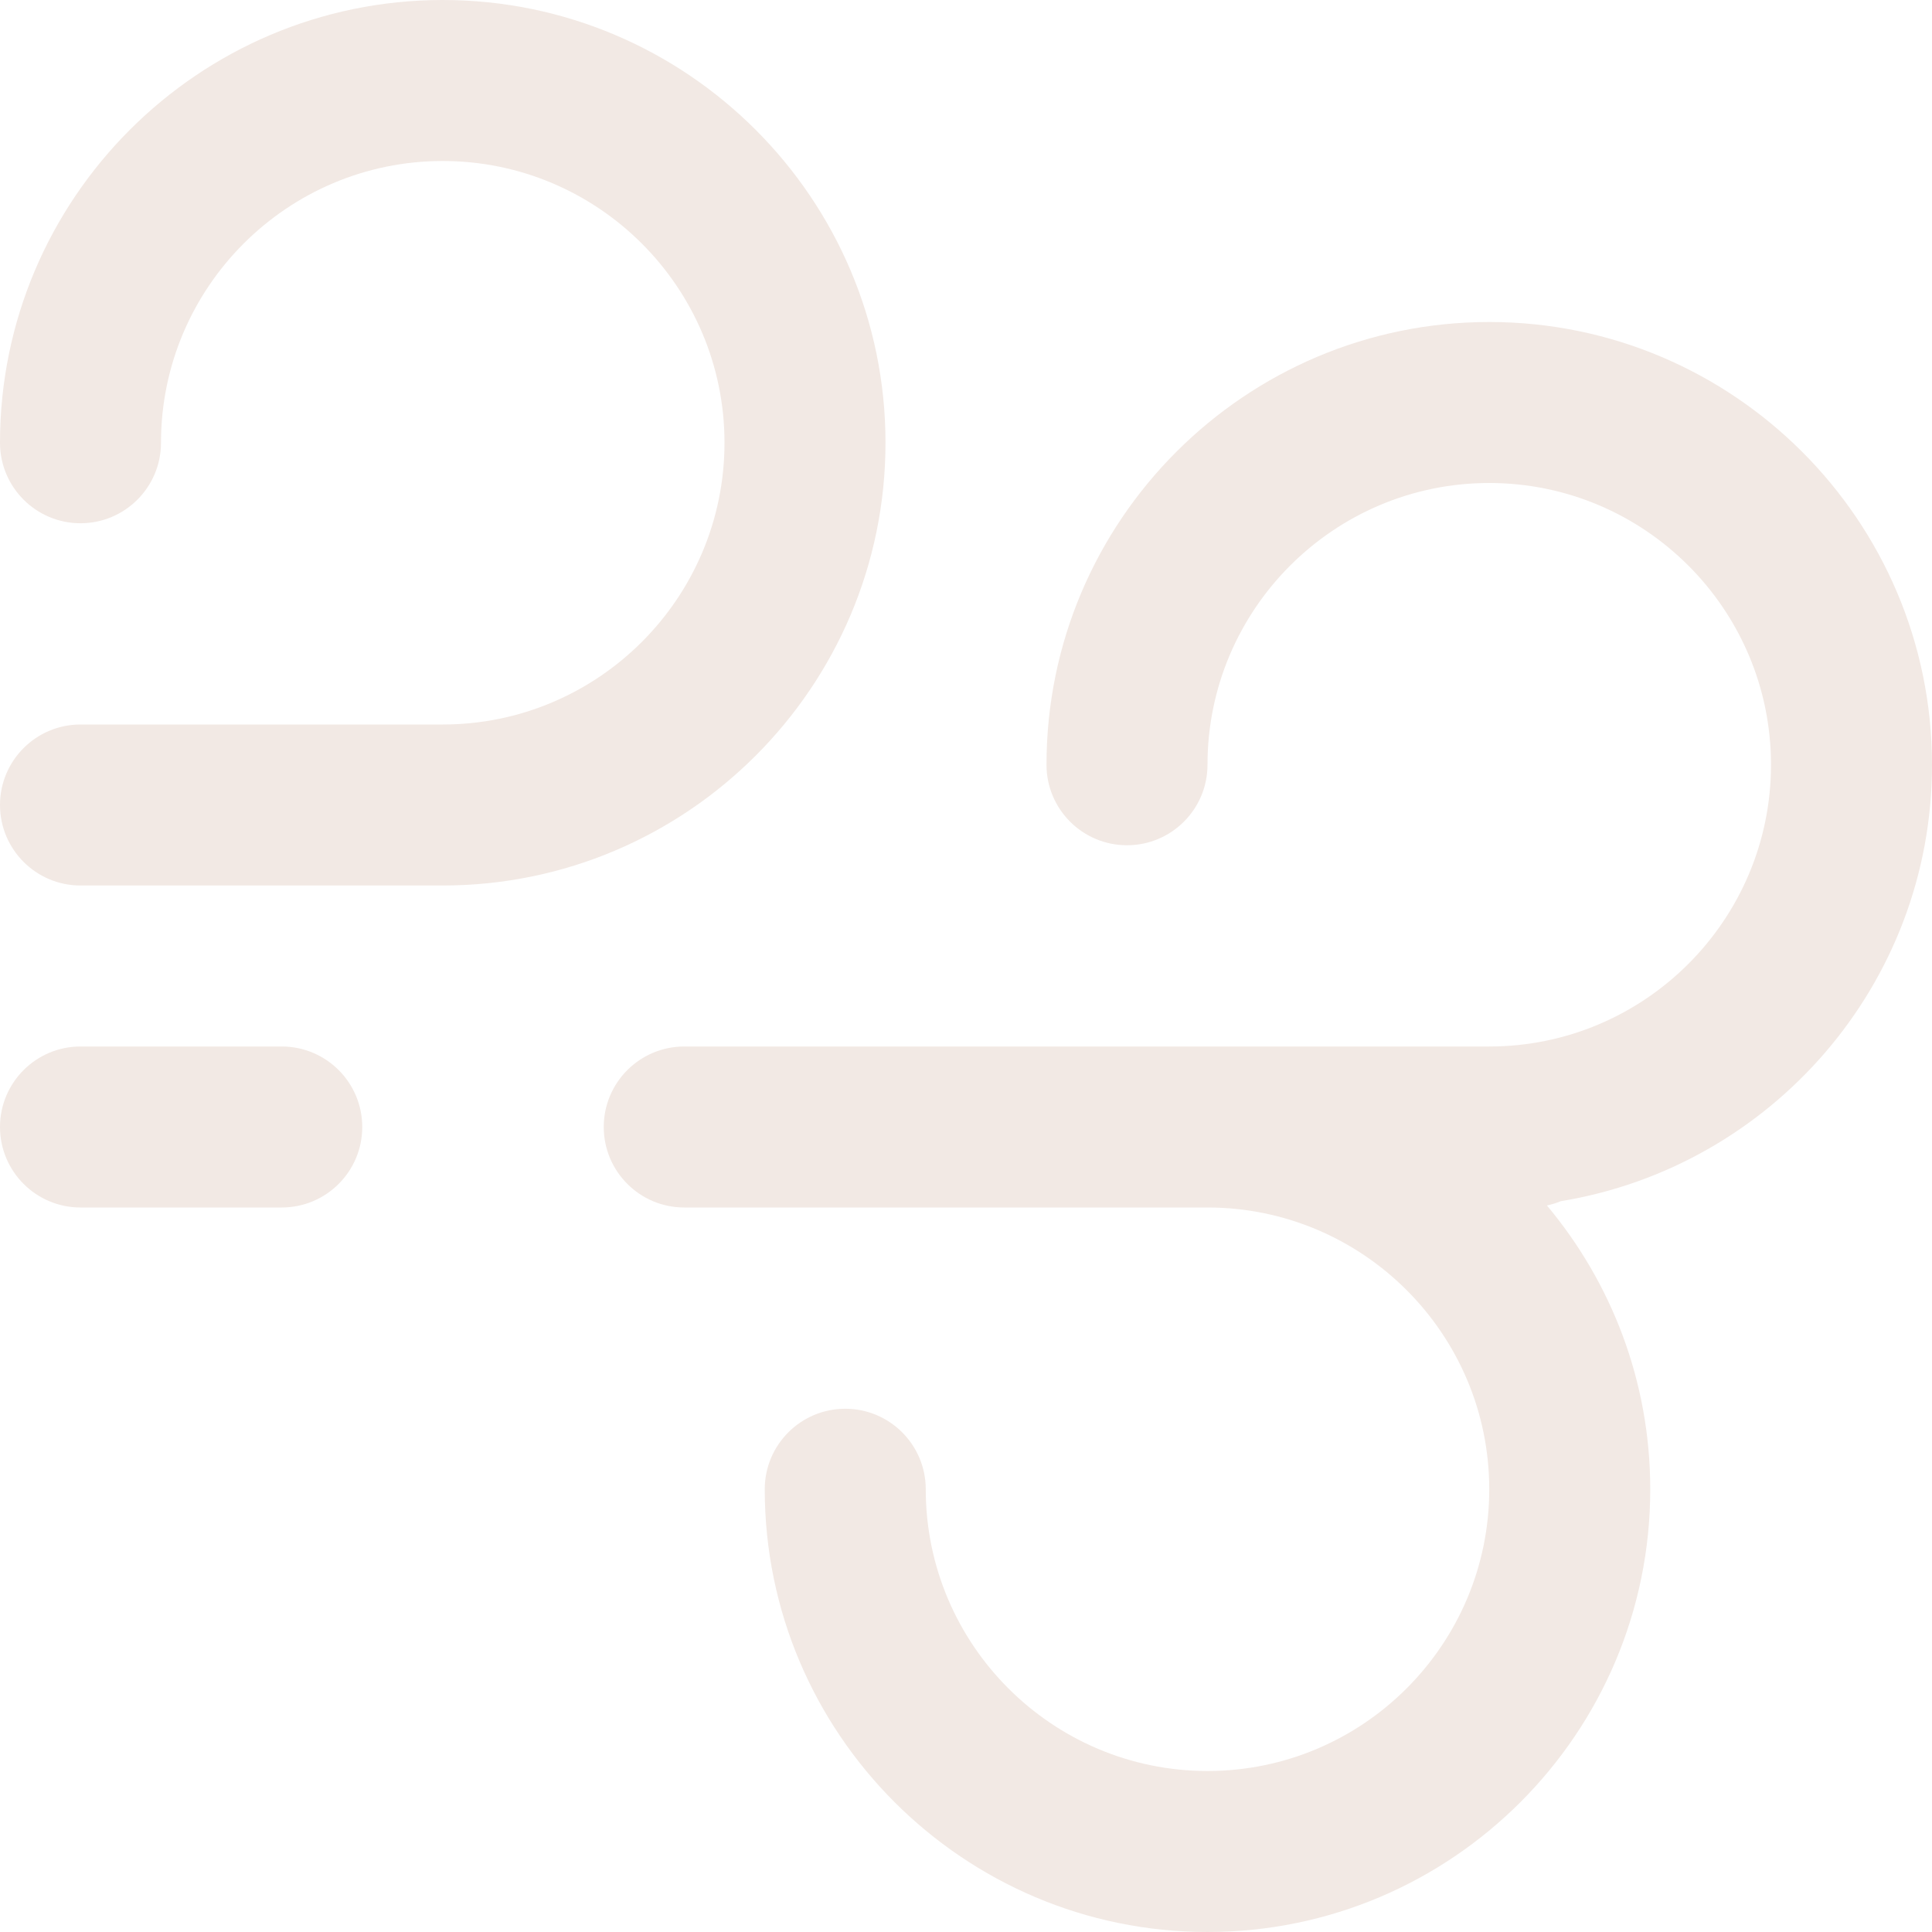
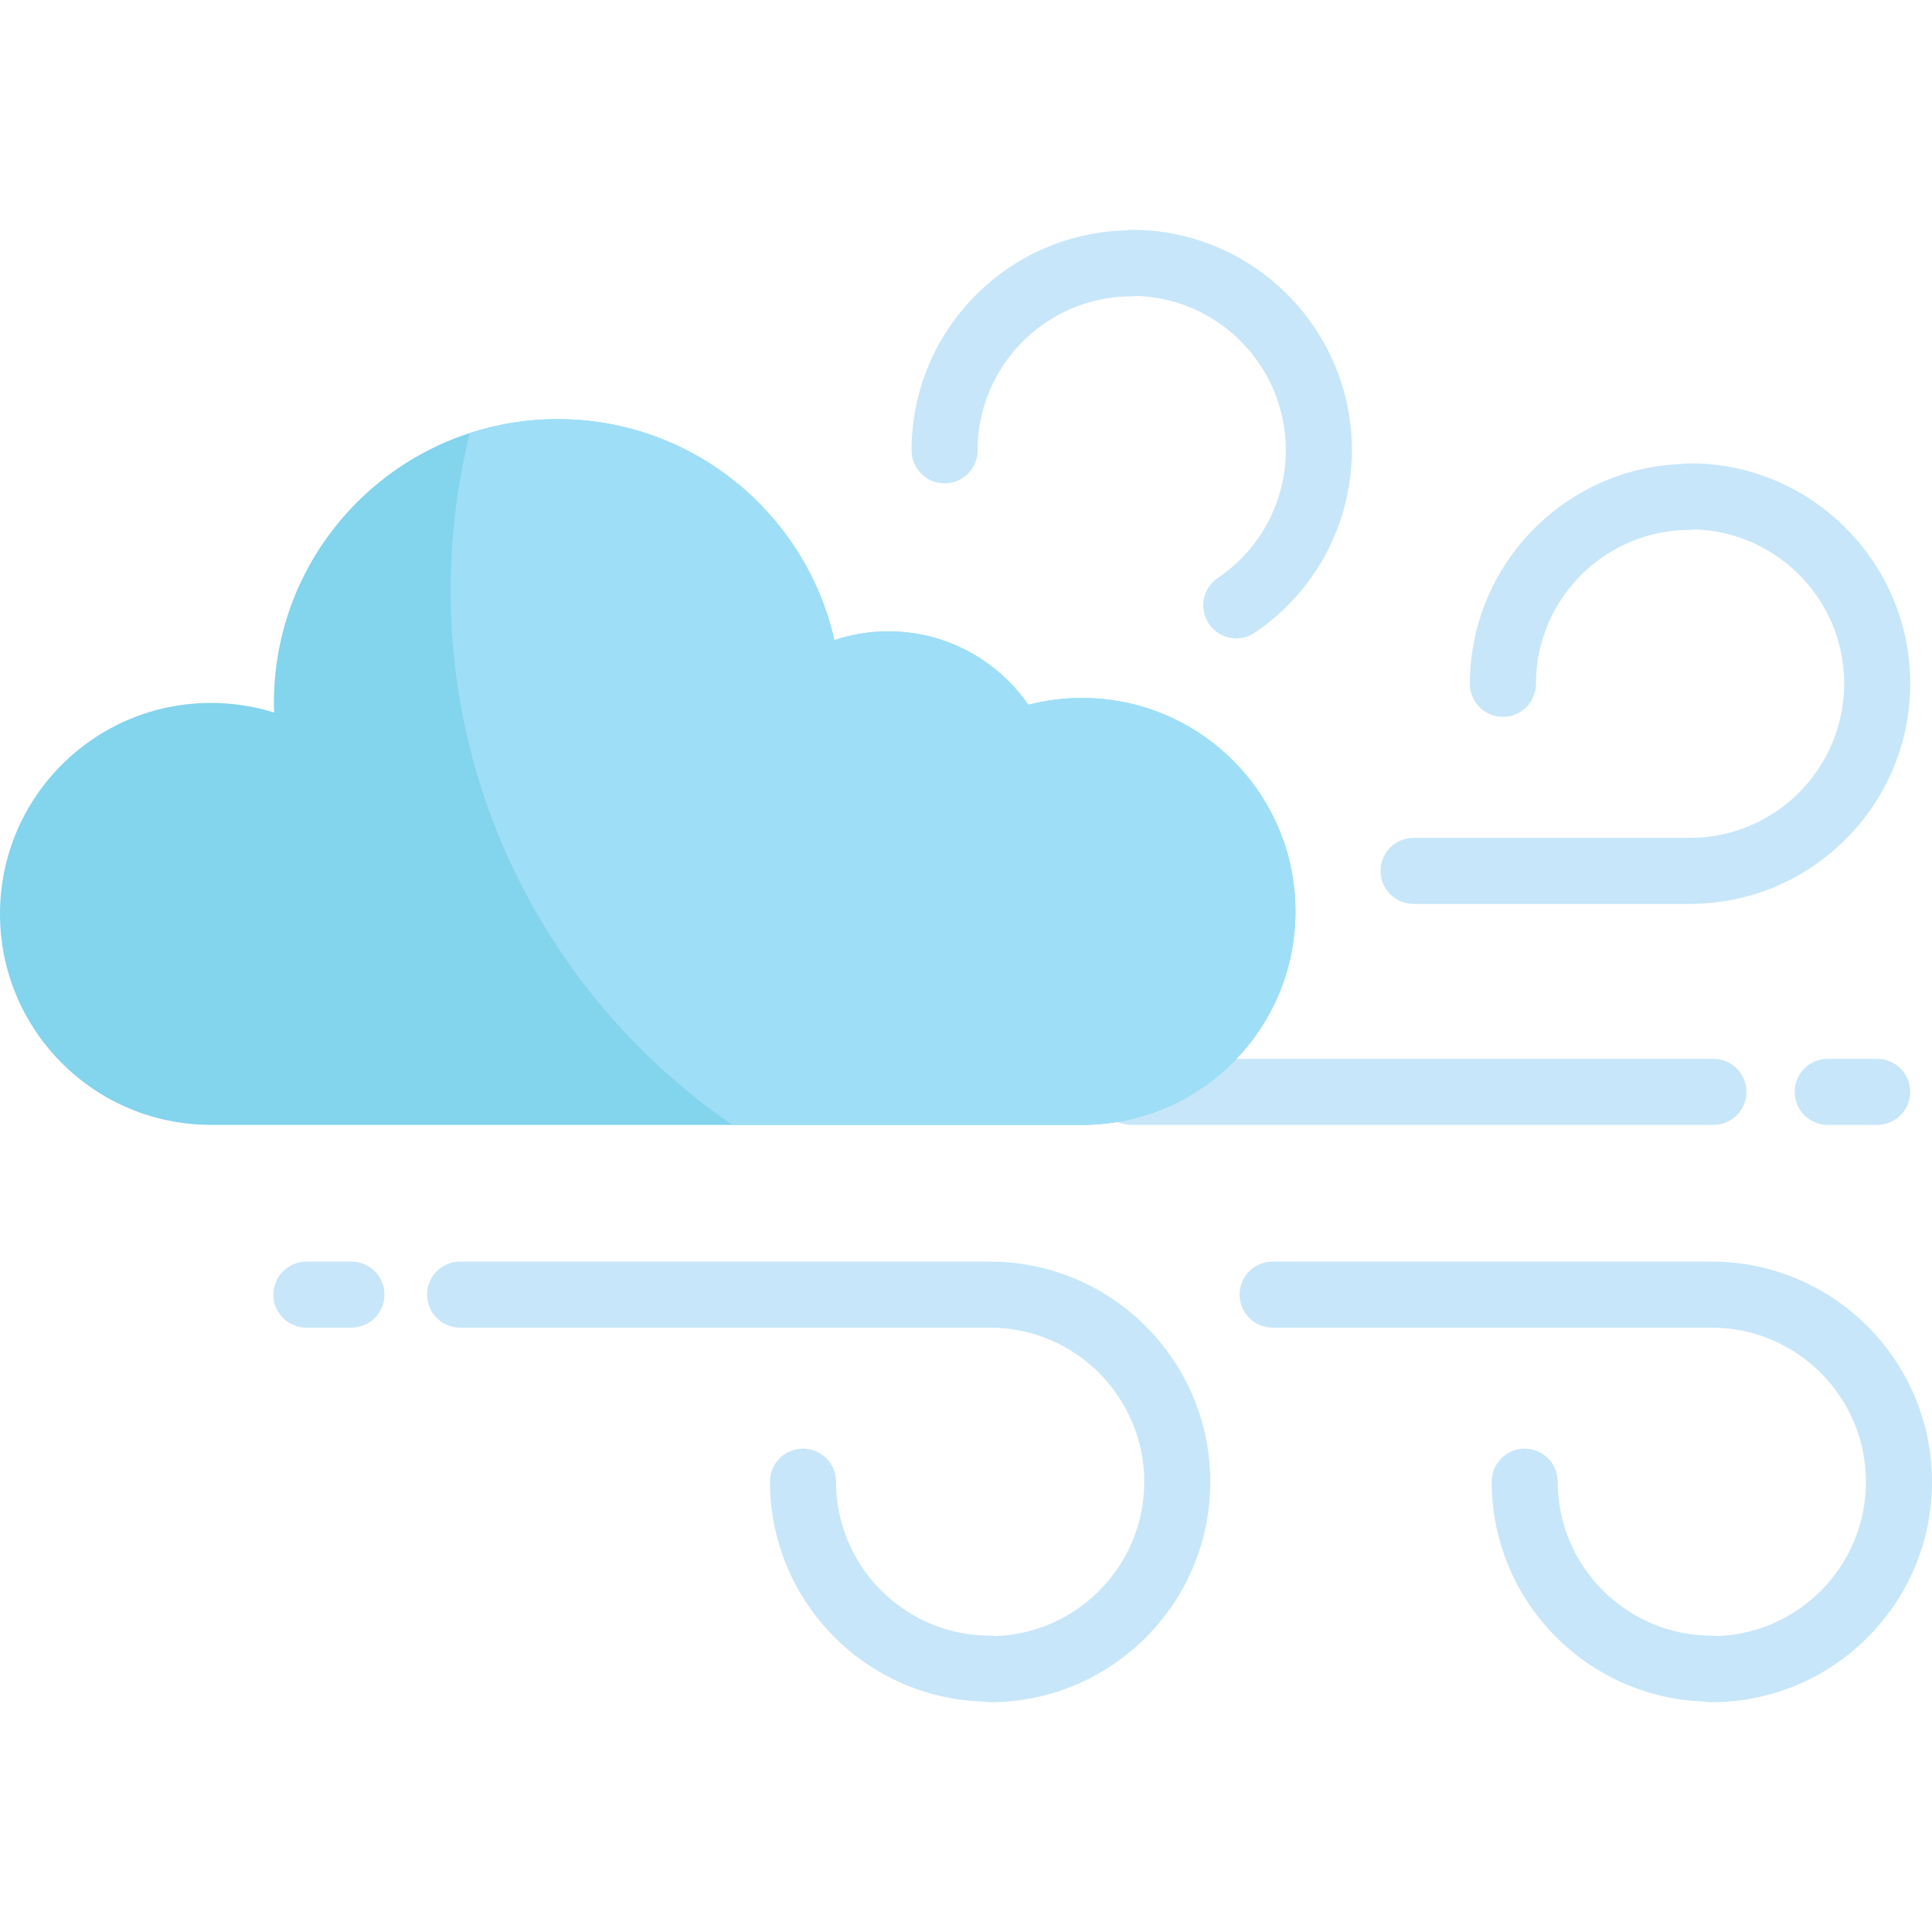
- <svg xmlns="http://www.w3.org/2000/svg" version="1.1" id="Capa_1" x="0px" y="0px" viewBox="0 0 384 384" style="enable-background:new 0 0 384 384;" xml:space="preserve">
-   <defs id="defs53" />
-   <g id="g6" style="fill:#F2E9E4">
-     <g id="g4" style="fill:#F2E9E4">
-       <path d="M56,208H16c-8.832,0-16,7.168-16,16c0,8.832,7.168,16,16,16h40c8.832,0,16-7.168,16-16C72,215.168,64.832,208,56,208z" id="path2" style="fill:#F2E9E4" />
-     </g>
+ <svg xmlns="http://www.w3.org/2000/svg" version="1.1" id="Layer_1" x="0px" y="0px" viewBox="0 0 512 512" style="enable-background:new 0 0 512 512;" xml:space="preserve">
+   <g>
+     <path style="fill:#C7E6F9;" d="M454.078,298.103H299.877c-4.833,0-8.751-3.918-8.751-8.751c0-4.833,3.918-8.751,8.751-8.751   h154.201c4.833,0,8.751,3.918,8.751,8.751C462.829,294.185,458.911,298.103,454.078,298.103z" />
+     <path style="fill:#C7E6F9;" d="M93.136,351.845H81.206c-4.833,0-8.751-3.918-8.751-8.751s3.918-8.751,8.751-8.751h11.929   c4.833,0,8.751,3.918,8.751,8.751S97.968,351.845,93.136,351.845z" />
+     <path style="fill:#C7E6F9;" d="M262.358,451.101c-4.833,0-8.751-3.918-8.751-8.751c0-4.833,3.918-8.751,8.751-8.751   c22.54,0,40.878-18.338,40.878-40.877c0-22.541-18.338-40.879-40.878-40.879H121.931c-4.833,0-8.751-3.918-8.751-8.751   s3.918-8.751,8.751-8.751h140.428c32.19,0,58.379,26.189,58.379,58.38C320.737,424.914,294.548,451.101,262.358,451.101z" />
+     <path style="fill:#C7E6F9;" d="M262.358,450.962c-32.152,0-58.309-26.158-58.309-58.311c0-4.833,3.918-8.751,8.751-8.751   s8.751,3.918,8.751,8.751c0,22.502,18.305,40.81,40.808,40.81c4.833,0,8.751,3.918,8.751,8.751S267.191,450.962,262.358,450.962z" />
+     <path style="fill:#C7E6F9;" d="M453.621,451.101c-4.833,0-8.751-3.918-8.751-8.751c0-4.833,3.918-8.751,8.751-8.751   c22.54,0,40.878-18.338,40.878-40.877c0-22.541-18.338-40.879-40.878-40.879H337.256c-4.833,0-8.751-3.918-8.751-8.751   s3.918-8.751,8.751-8.751h116.365c32.19,0,58.379,26.189,58.379,58.38C512,424.914,485.811,451.101,453.621,451.101z" />
+     <path style="fill:#C7E6F9;" d="M453.621,450.962c-32.153,0-58.311-26.158-58.311-58.311c0-4.833,3.917-8.751,8.751-8.751   c4.833,0,8.751,3.918,8.751,8.751c0,22.502,18.306,40.81,40.81,40.81c4.833,0,8.751,3.918,8.751,8.751   S458.453,450.962,453.621,450.962z" />
+     <path style="fill:#C7E6F9;" d="M327.633,169.181c-2.809,0-5.569-1.35-7.26-3.852c-2.706-4.005-1.653-9.444,2.352-12.149   c11.291-7.628,18.031-20.302,18.031-33.902c0-22.54-18.339-40.877-40.88-40.877c-4.833,0-8.751-3.918-8.751-8.751   c0-4.833,3.918-8.751,8.751-8.751c32.192,0,58.381,26.188,58.381,58.378c0,19.423-9.621,37.519-25.735,48.404   C331.022,168.695,329.318,169.181,327.633,169.181z" />
+     <path style="fill:#C7E6F9;" d="M250.32,128.097c-4.833,0-8.751-3.918-8.751-8.751c0-32.153,26.157-58.311,58.309-58.311   c4.833,0,8.751,3.918,8.751,8.751c0,4.833-3.918,8.751-8.751,8.751c-22.501,0-40.808,18.306-40.808,40.81   C259.07,124.179,255.152,128.097,250.32,128.097z" />
+     <path style="fill:#C7E6F9;" d="M447.851,239.543h-73.246c-4.833,0-8.751-3.918-8.751-8.751c0-4.833,3.918-8.751,8.751-8.751h73.246   c22.538,0,40.876-18.338,40.876-40.878c0-22.541-18.337-40.879-40.876-40.879c-4.833,0-8.751-3.918-8.751-8.751   c0-4.833,3.918-8.751,8.751-8.751c32.189,0,58.377,26.189,58.377,58.38C506.228,213.354,480.039,239.543,447.851,239.543z" />
+     <path style="fill:#C7E6F9;" d="M398.29,189.984c-4.833,0-8.751-3.918-8.751-8.751c0-32.153,26.158-58.311,58.311-58.311   c4.833,0,8.751,3.918,8.751,8.751c0,4.833-3.918,8.751-8.751,8.751c-22.502,0-40.81,18.306-40.81,40.81   C407.041,186.066,403.123,189.984,398.29,189.984z" />
+     <path style="fill:#C7E6F9;" d="M497.477,298.103h-13.113c-4.833,0-8.751-3.918-8.751-8.751c0-4.833,3.918-8.751,8.751-8.751h13.113   c4.833,0,8.751,3.918,8.751,8.751C506.228,294.185,502.31,298.103,497.477,298.103z" />
  </g>
-   <g id="g12" style="fill:#F2E9E4">
-     <g id="g10" style="fill:#F2E9E4">
-       <path d="M384,152c0-48.52-39.48-88-88-88c-48.52,0-88,39.48-88,88c0,8.832,7.168,16,16,16c8.832,0,16-7.168,16-16    c0-30.88,25.12-56,56-56s56,25.12,56,56s-25.12,56-56,56h-48h-72h-40c-8.832,0-16,7.168-16,16c0,8.832,7.168,16,16,16h40h64    c30.88,0,56,25.12,56,56s-25.12,56-56,56s-56-25.12-56-56c0-8.832-7.168-16-16-16c-8.832,0-16,7.168-16,16c0,48.52,39.48,88,88,88    s88-39.48,88-88c0-21.448-7.736-41.112-20.536-56.4c0.952-0.208,1.88-0.488,2.76-0.856C351.992,231.904,384,195.672,384,152z" id="path8" style="fill:#F2E9E4" />
-     </g>
-   </g>
-   <g id="g18" style="fill:#F2E9E4">
-     <g id="g16" style="fill:#F2E9E4">
-       <path d="M88,0C39.48,0,0,39.48,0,88c0,8.832,7.168,16,16,16c8.832,0,16-7.168,16-16c0-30.88,25.12-56,56-56s56,25.12,56,56    s-25.12,56-56,56H16c-8.832,0-16,7.168-16,16c0,8.832,7.168,16,16,16h72c48.52,0,88-39.48,88-88S136.52,0,88,0z" id="path14" style="fill:#F2E9E4" />
-     </g>
-   </g>
-   <g id="g20" style="fill:#F2E9E4">
+   <path style="fill:#83D4ED;" d="M286.743,184.976c-4.911,0-9.68,0.63-14.226,1.807c-8.141-11.759-21.72-19.463-37.107-19.463  c-4.997,0-9.797,0.825-14.292,2.324c-7.574-33.521-37.522-58.564-73.334-58.564c-41.53,0-75.197,33.668-75.197,75.203  c0,0.856,0.036,1.704,0.065,2.549c-5.285-1.656-10.911-2.549-16.741-2.549C25.035,186.285,0,211.313,0,242.196  c0,30.876,25.035,55.907,55.909,55.907h167.395h31.069h32.369c31.243,0,56.568-25.326,56.568-56.564  S317.985,184.976,286.743,184.976z" />
+   <path style="fill:#9FDEF7;" d="M286.743,184.976c-4.911,0-9.68,0.63-14.226,1.807c-8.141-11.759-21.72-19.463-37.107-19.463  c-4.997,0-9.797,0.825-14.292,2.324c-7.574-33.521-37.522-58.564-73.334-58.564c-8.121,0-15.934,1.303-23.261,3.685  c-3.329,13.347-5.106,27.309-5.106,41.686c0,58.809,29.57,110.703,74.645,141.65h29.243h31.069h32.369  c31.243,0,56.568-25.326,56.568-56.564C343.31,210.3,317.985,184.976,286.743,184.976z" />
+   <g>
</g>
-   <g id="g22" style="fill:#F2E9E4">
+   <g>
</g>
-   <g id="g24" style="fill:#F2E9E4">
+   <g>
</g>
-   <g id="g26" style="fill:#F2E9E4">
+   <g>
</g>
-   <g id="g28" style="fill:#F2E9E4">
+   <g>
</g>
-   <g id="g30" style="fill:#F2E9E4">
+   <g>
</g>
-   <g id="g32" style="fill:#F2E9E4">
+   <g>
</g>
-   <g id="g34" style="fill:#F2E9E4">
+   <g>
</g>
-   <g id="g36" style="fill:#F2E9E4">
+   <g>
</g>
-   <g id="g38" style="fill:#F2E9E4">
+   <g>
</g>
-   <g id="g40" style="fill:#F2E9E4">
+   <g>
</g>
-   <g id="g42" style="fill:#F2E9E4">
+   <g>
</g>
-   <g id="g44" style="fill:#F2E9E4">
+   <g>
</g>
-   <g id="g46" style="fill:#F2E9E4">
+   <g>
</g>
-   <g id="g48" style="fill:#F2E9E4">
+   <g>
</g>
</svg>
